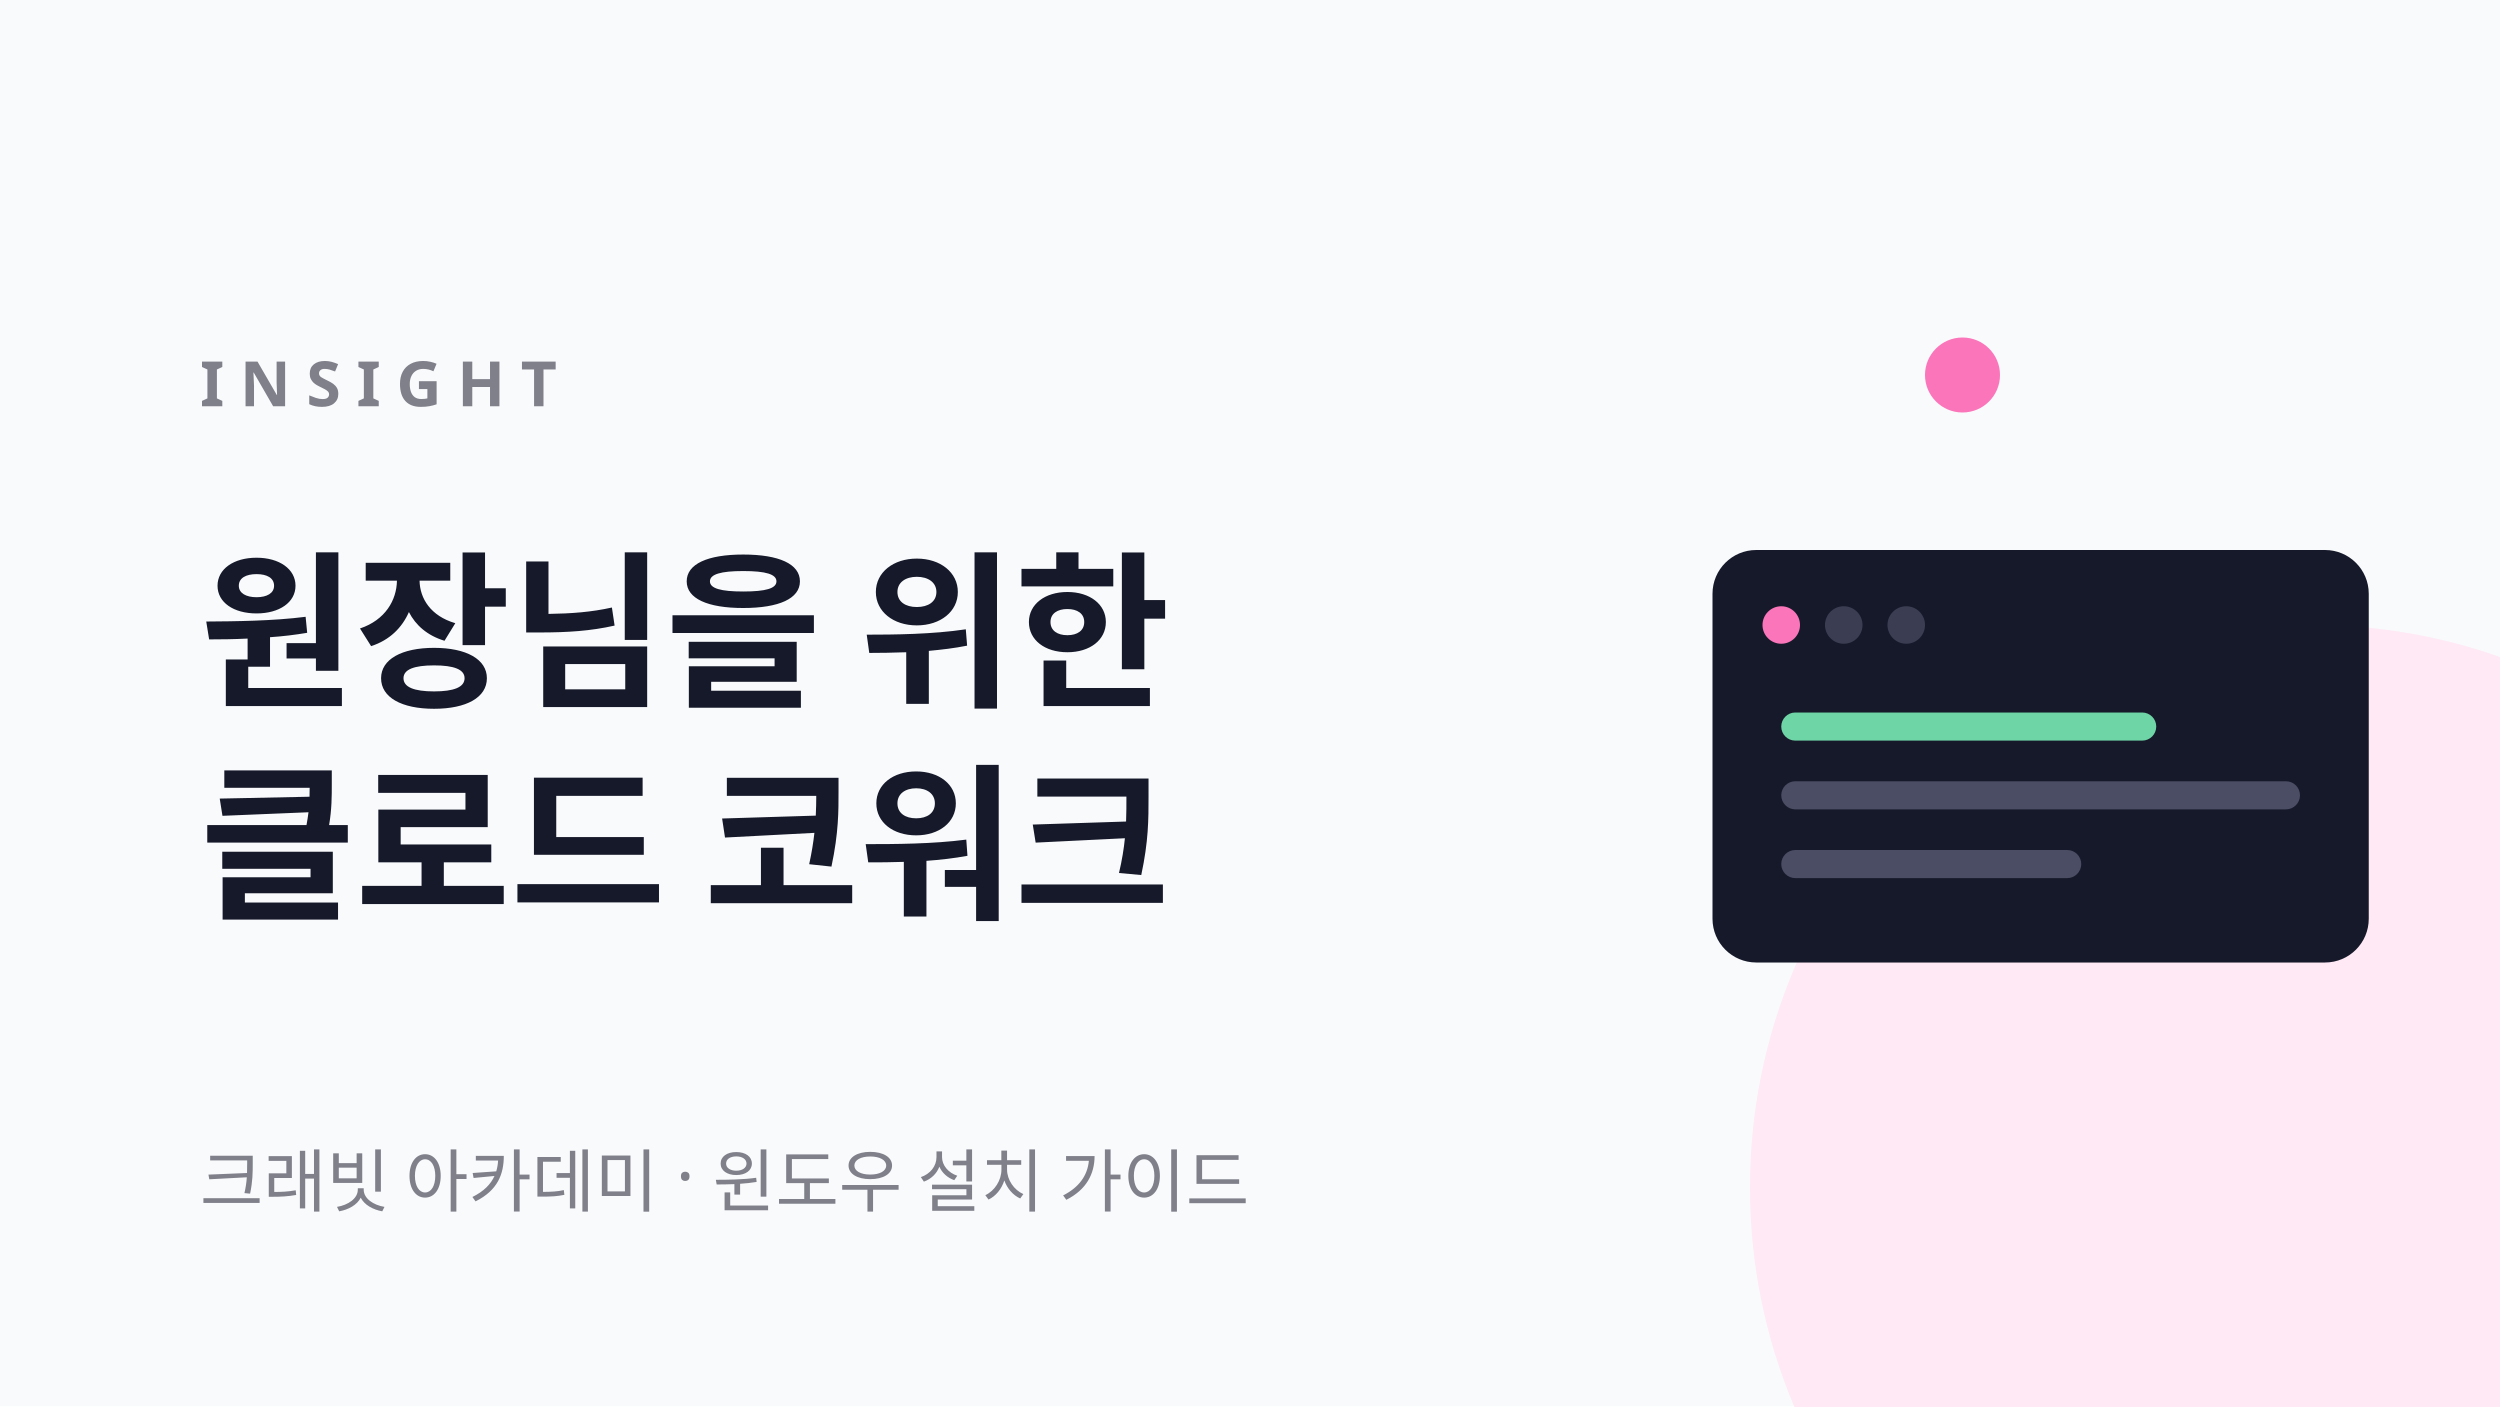
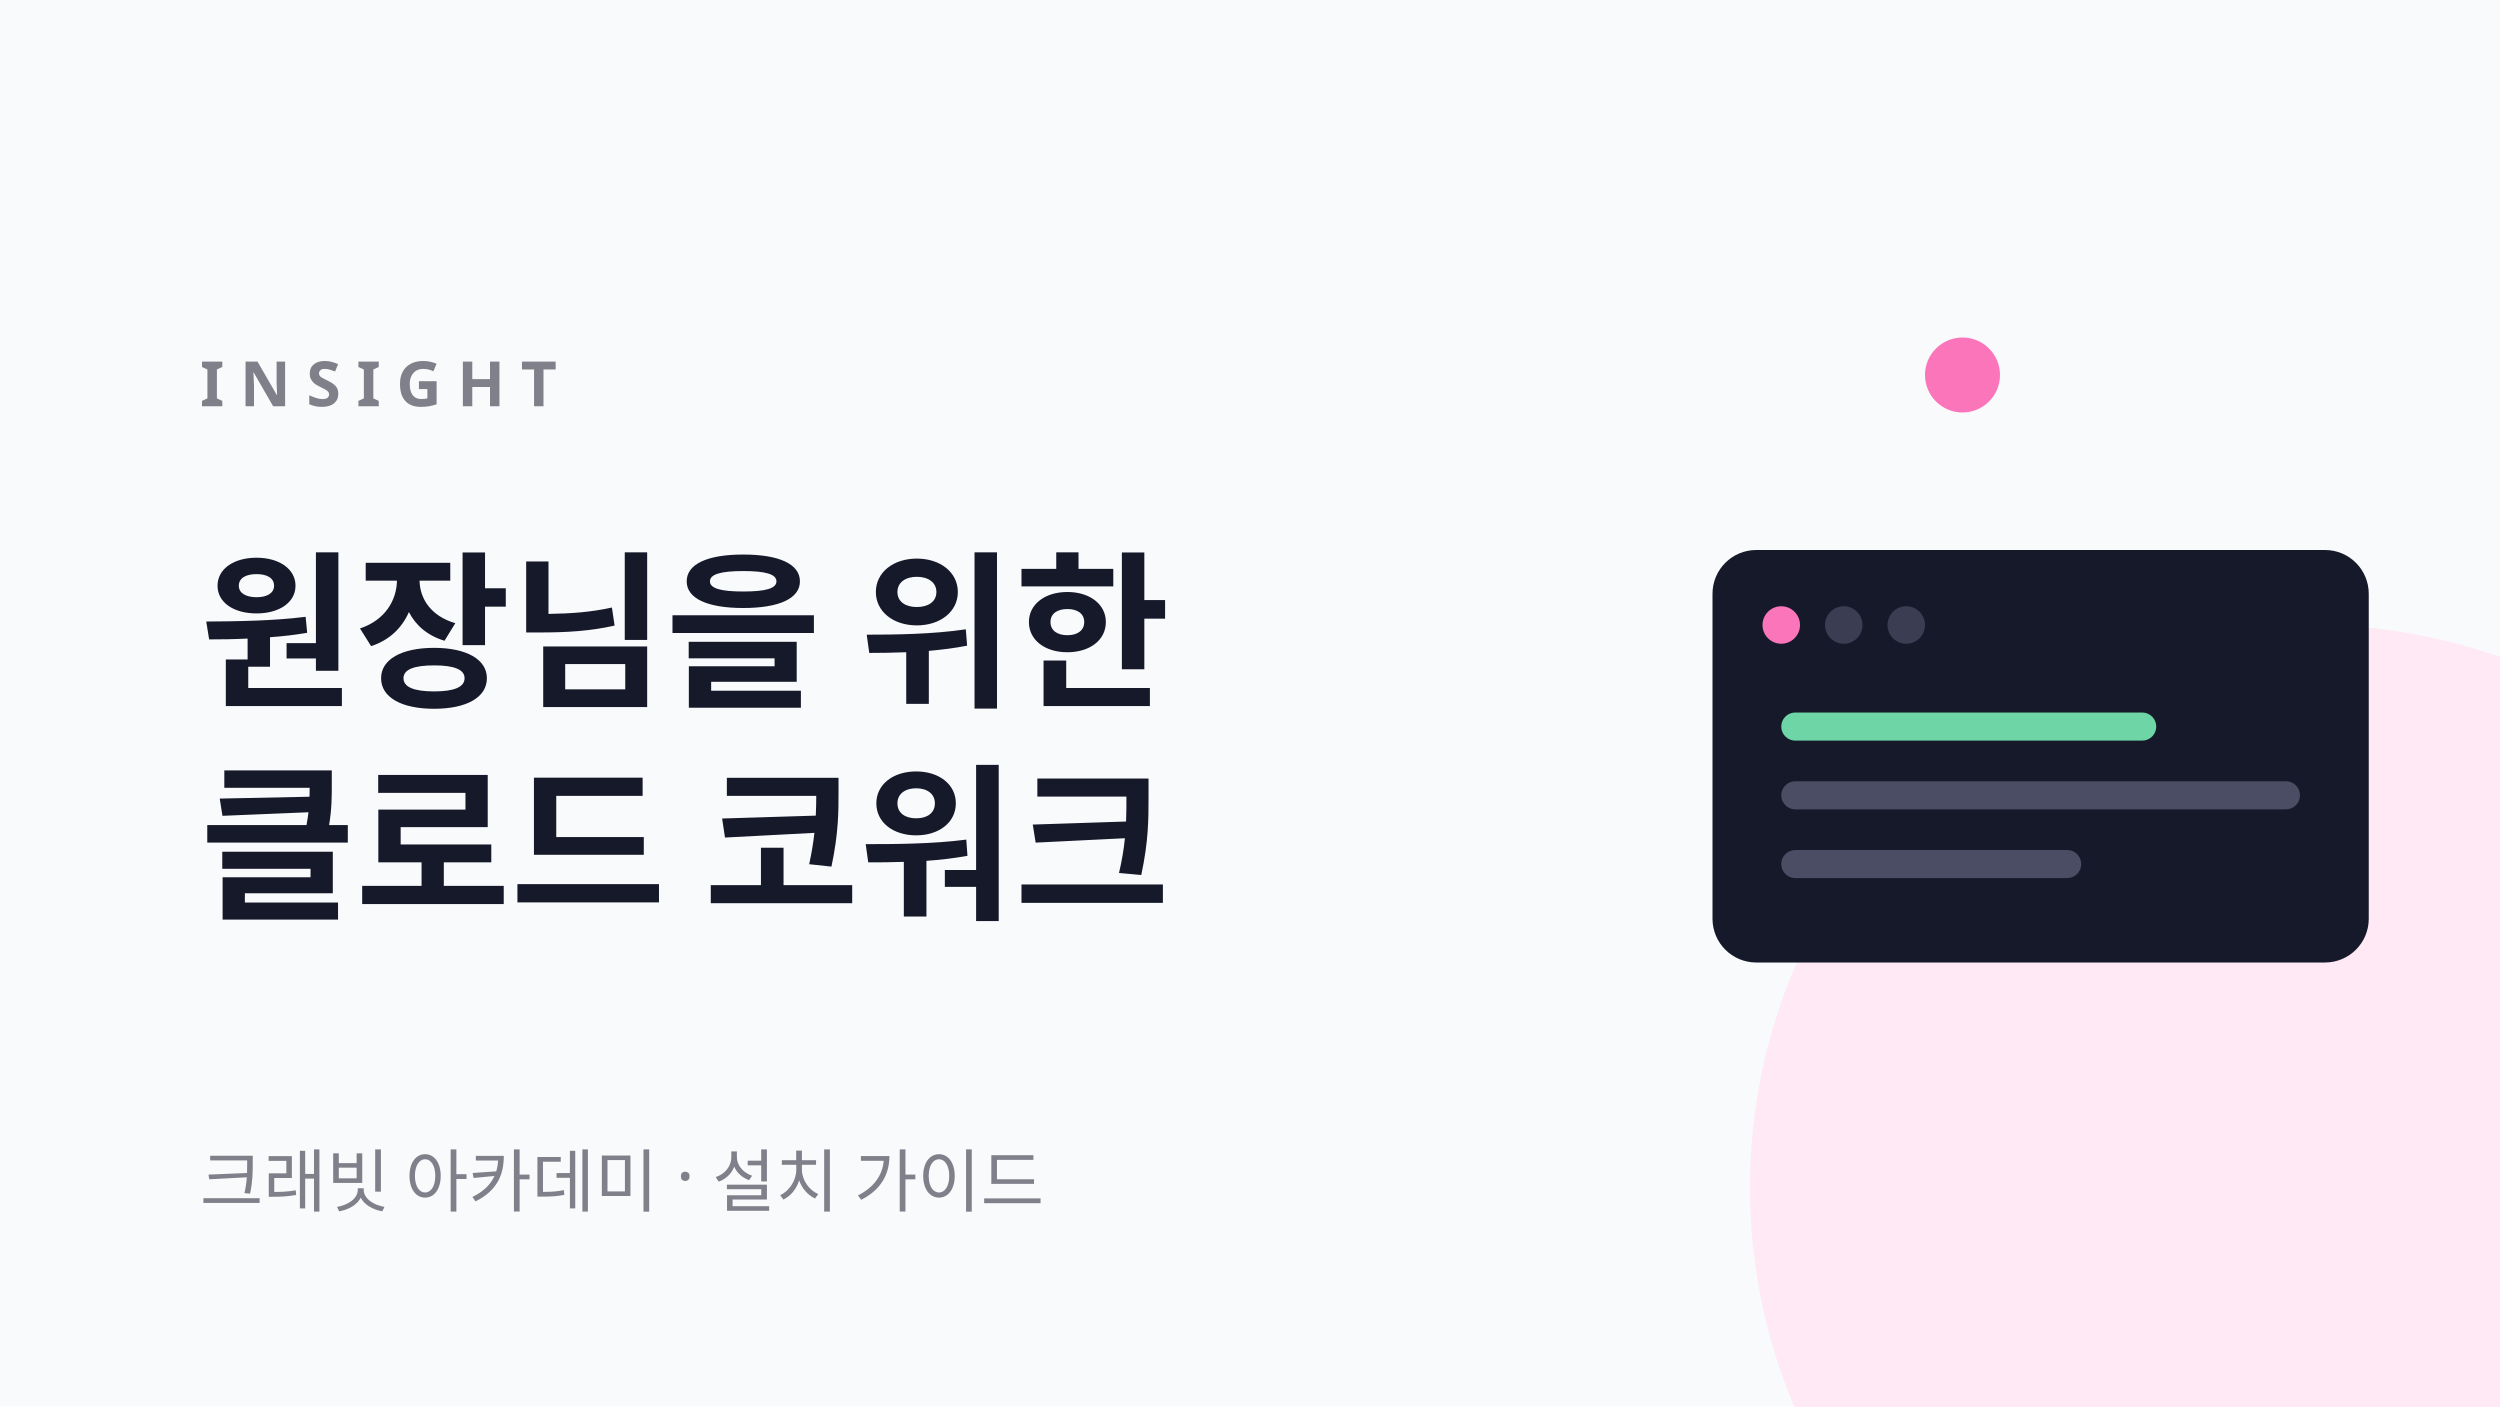
<svg xmlns="http://www.w3.org/2000/svg" viewBox="0 0 800 450" font-family="Pretendard, 'Apple SD Gothic Neo', 'Noto Sans KR', sans-serif">
  <rect width="800" height="450" fill="#F9FAFC" />
  <circle cx="740" cy="380" r="180" fill="#FEE9F4" />
  <circle cx="628" cy="120" r="12" fill="#FB75BB" />
  <g transform="translate(548 176)">
    <rect x="0" y="0" width="210" height="132" rx="14" fill="#16192A" />
    <circle cx="22" cy="24" r="6" fill="#FB75BB" />
    <circle cx="42" cy="24" r="6" fill="#3B3E52" />
    <circle cx="62" cy="24" r="6" fill="#3B3E52" />
    <rect x="22" y="52" width="120" height="9" rx="4.5" fill="#6ED6A6" />
    <rect x="22" y="74" width="166" height="9" rx="4.5" fill="#4A4D63" />
    <rect x="22" y="96" width="96" height="9" rx="4.5" fill="#4A4D63" />
  </g>
  <text x="64" y="130" font-size="20" letter-spacing="5" fill="#7F808A" font-weight="600">INSIGHT</text>
  <text x="64" y="222" font-size="54" fill="#16192A" font-weight="700">원장님을 위한</text>
  <text x="64" y="290" font-size="54" fill="#16192A" font-weight="700">클로드 코워크</text>
-   <text x="64" y="386" font-size="22" fill="#7F808A" font-weight="500">크래빗 아카데미 · 윈도우 설치 가이드</text>
+   <text x="64" y="386" font-size="22" fill="#7F808A" font-weight="500">크래빗 아카데미 · 설치 가이드</text>
</svg>
